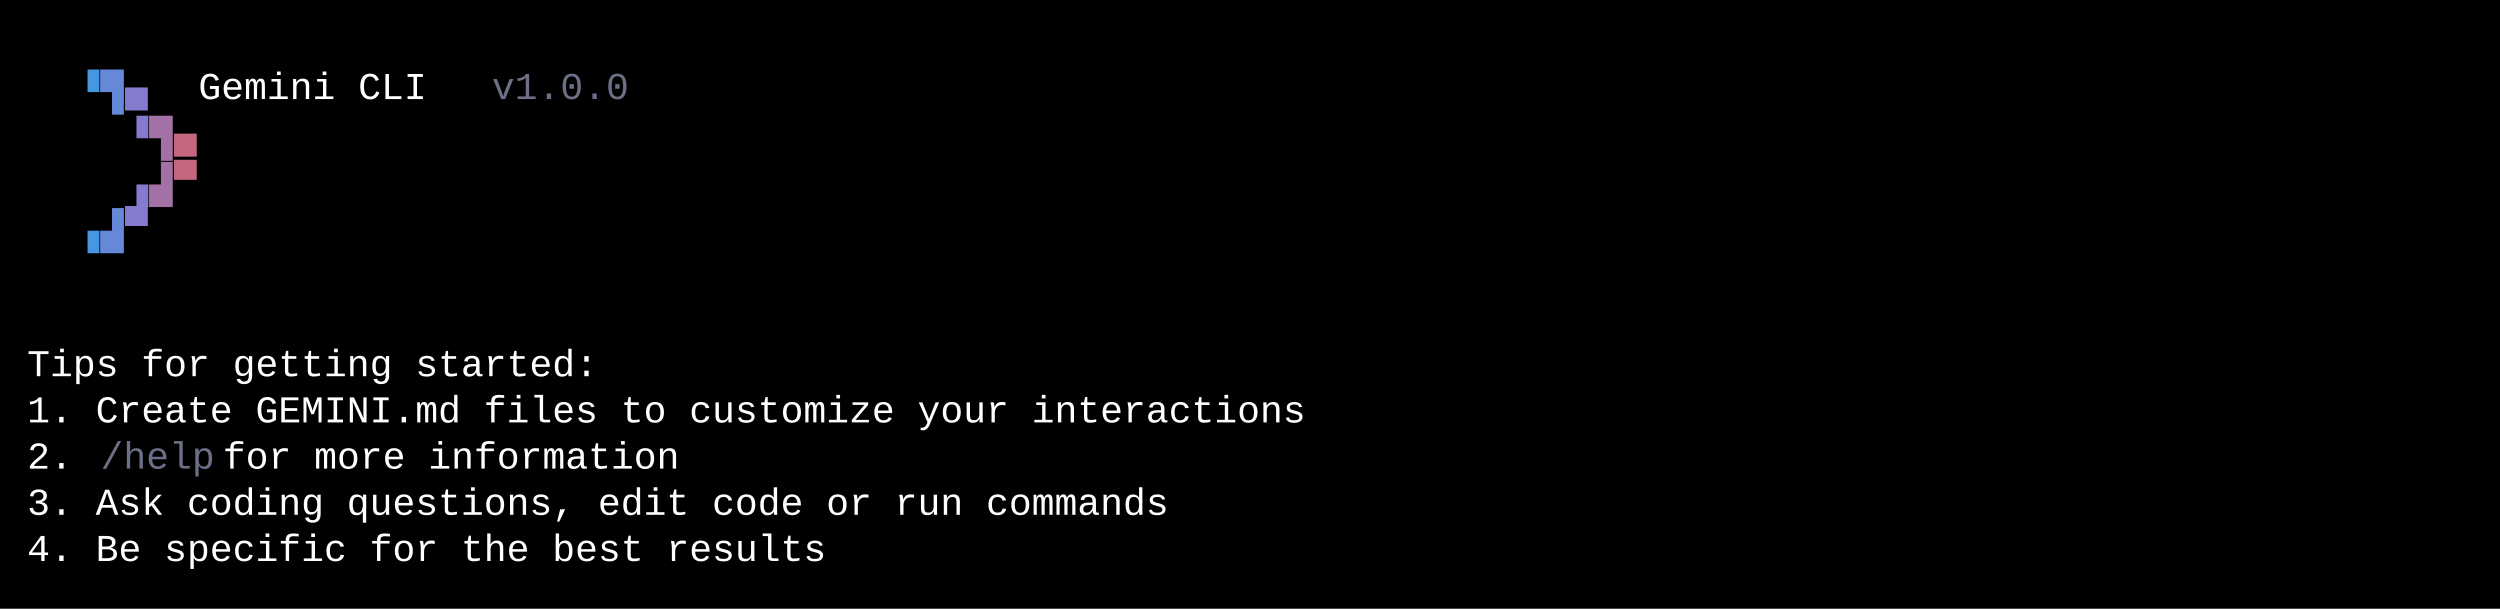
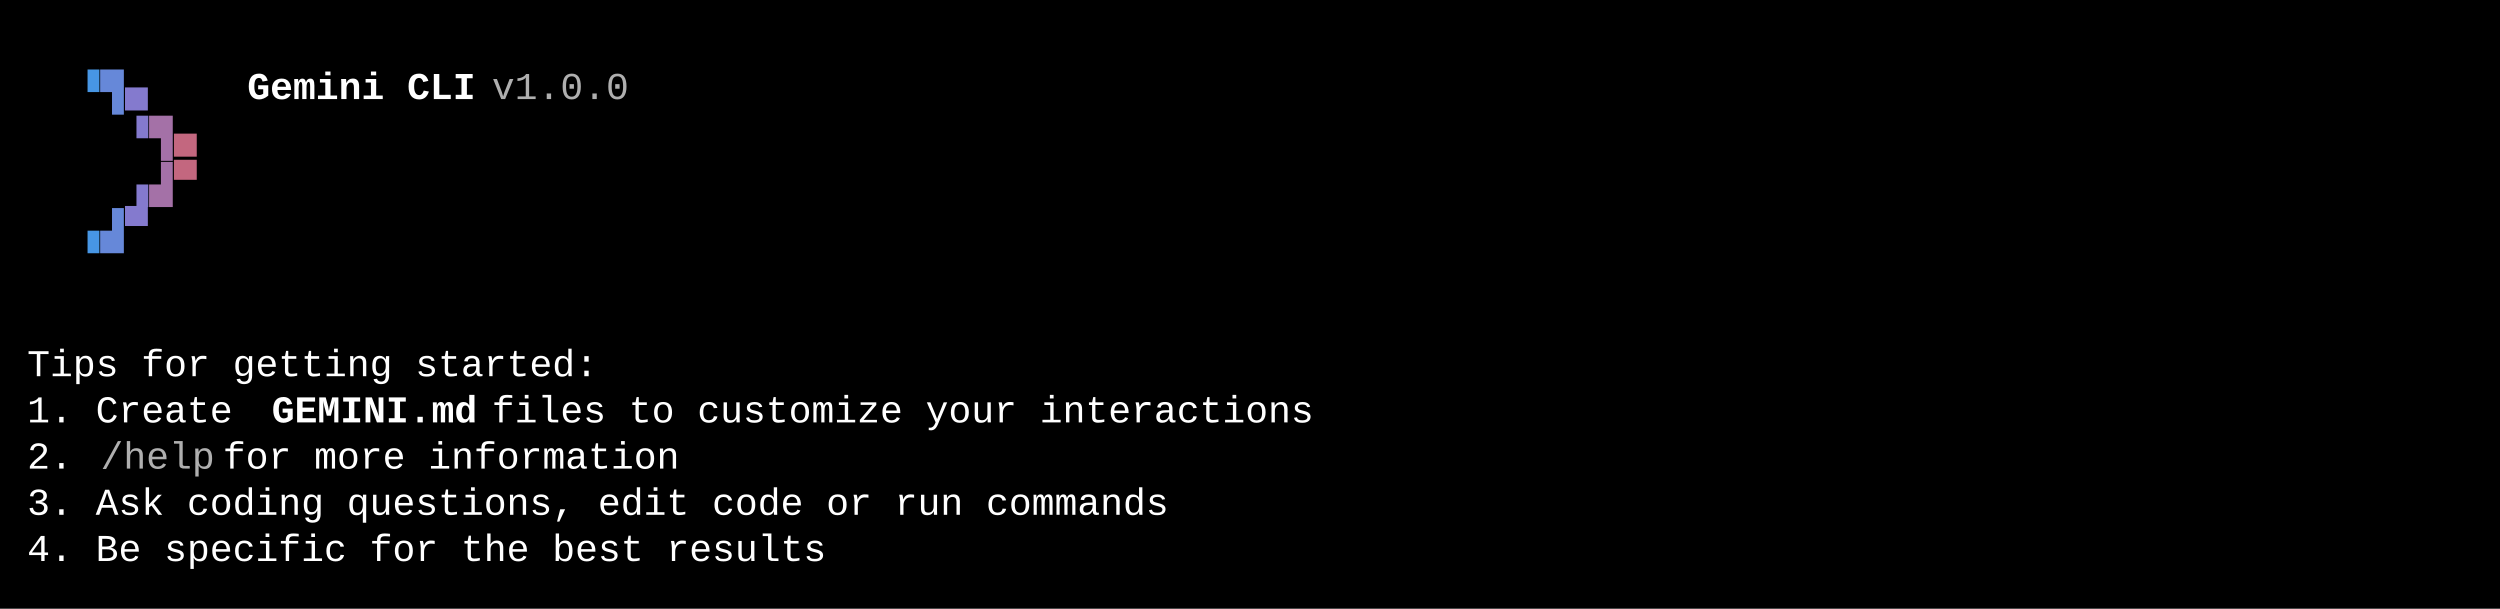
<svg xmlns="http://www.w3.org/2000/svg" width="920" height="224" viewBox="0 0 920 224">
  <style>
    text { font-family: Consolas, "Courier New", monospace; font-size: 14px; dominant-baseline: text-before-edge; white-space: pre; }
  </style>
  <rect width="920" height="224" fill="#000000" />
  <g transform="translate(10, 10)">
    <text x="18" y="19" fill="#4796e4" textLength="9" lengthAdjust="spacingAndGlyphs">▝</text>
    <text x="27" y="19" fill="#6688d9" textLength="9" lengthAdjust="spacingAndGlyphs">▜</text>
    <text x="36" y="19" fill="#847ace" textLength="9" lengthAdjust="spacingAndGlyphs">▄</text>
-     <text x="63" y="19" fill="#ffffff" textLength="108" lengthAdjust="spacingAndGlyphs">  Gemini CLI</text>
-     <text x="171" y="19" fill="#6c7086" textLength="63" lengthAdjust="spacingAndGlyphs"> v1.0.0</text>
+     <text x="81" y="19" fill="#ffffff" textLength="90" lengthAdjust="spacingAndGlyphs" font-weight="bold">Gemini CLI</text>
+     <text x="171" y="19" fill="#afafaf" textLength="63" lengthAdjust="spacingAndGlyphs"> v1.0.0</text>
    <text x="36" y="36" fill="#847ace" textLength="9" lengthAdjust="spacingAndGlyphs">▝</text>
    <text x="45" y="36" fill="#a471a7" textLength="9" lengthAdjust="spacingAndGlyphs">▜</text>
    <text x="54" y="36" fill="#c3677f" textLength="9" lengthAdjust="spacingAndGlyphs">▄</text>
    <text x="36" y="53" fill="#847ace" textLength="9" lengthAdjust="spacingAndGlyphs">▗</text>
    <text x="45" y="53" fill="#a471a7" textLength="9" lengthAdjust="spacingAndGlyphs">▟</text>
    <text x="54" y="53" fill="#c3677f" textLength="9" lengthAdjust="spacingAndGlyphs">▀</text>
    <text x="18" y="70" fill="#4796e4" textLength="9" lengthAdjust="spacingAndGlyphs">▗</text>
    <text x="27" y="70" fill="#6688d9" textLength="9" lengthAdjust="spacingAndGlyphs">▟</text>
    <text x="36" y="70" fill="#847ace" textLength="9" lengthAdjust="spacingAndGlyphs">▀</text>
-     <text x="0" y="121" fill="#ffffff" textLength="900" lengthAdjust="spacingAndGlyphs">Tips for getting started:                                                                           </text>
-     <text x="0" y="138" fill="#ffffff" textLength="900" lengthAdjust="spacingAndGlyphs">1. Create GEMINI.md files to customize your interactions                                            </text>
+     <text x="0" y="121" fill="#ffffff" textLength="225" lengthAdjust="spacingAndGlyphs">Tips for getting started:</text>
+     <text x="0" y="138" fill="#ffffff" textLength="90" lengthAdjust="spacingAndGlyphs">1. Create </text>
+     <text x="90" y="138" fill="#ffffff" textLength="81" lengthAdjust="spacingAndGlyphs" font-weight="bold">GEMINI.md</text>
+     <text x="171" y="138" fill="#ffffff" textLength="333" lengthAdjust="spacingAndGlyphs"> files to customize your interactions</text>
    <text x="0" y="155" fill="#ffffff" textLength="27" lengthAdjust="spacingAndGlyphs">2. </text>
-     <text x="27" y="155" fill="#6c7086" textLength="45" lengthAdjust="spacingAndGlyphs">/help</text>
-     <text x="72" y="155" fill="#ffffff" textLength="828" lengthAdjust="spacingAndGlyphs"> for more information                                                                       </text>
-     <text x="0" y="172" fill="#ffffff" textLength="900" lengthAdjust="spacingAndGlyphs">3. Ask coding questions, edit code or run commands                                                  </text>
-     <text x="0" y="189" fill="#ffffff" textLength="900" lengthAdjust="spacingAndGlyphs">4. Be specific for the best results                                                                 </text>
+     <text x="27" y="155" fill="#afafaf" textLength="45" lengthAdjust="spacingAndGlyphs">/help</text>
+     <text x="72" y="155" fill="#ffffff" textLength="189" lengthAdjust="spacingAndGlyphs"> for more information</text>
+     <text x="0" y="172" fill="#ffffff" textLength="450" lengthAdjust="spacingAndGlyphs">3. Ask coding questions, edit code or run commands</text>
+     <text x="0" y="189" fill="#ffffff" textLength="315" lengthAdjust="spacingAndGlyphs">4. Be specific for the best results</text>
  </g>
</svg>
